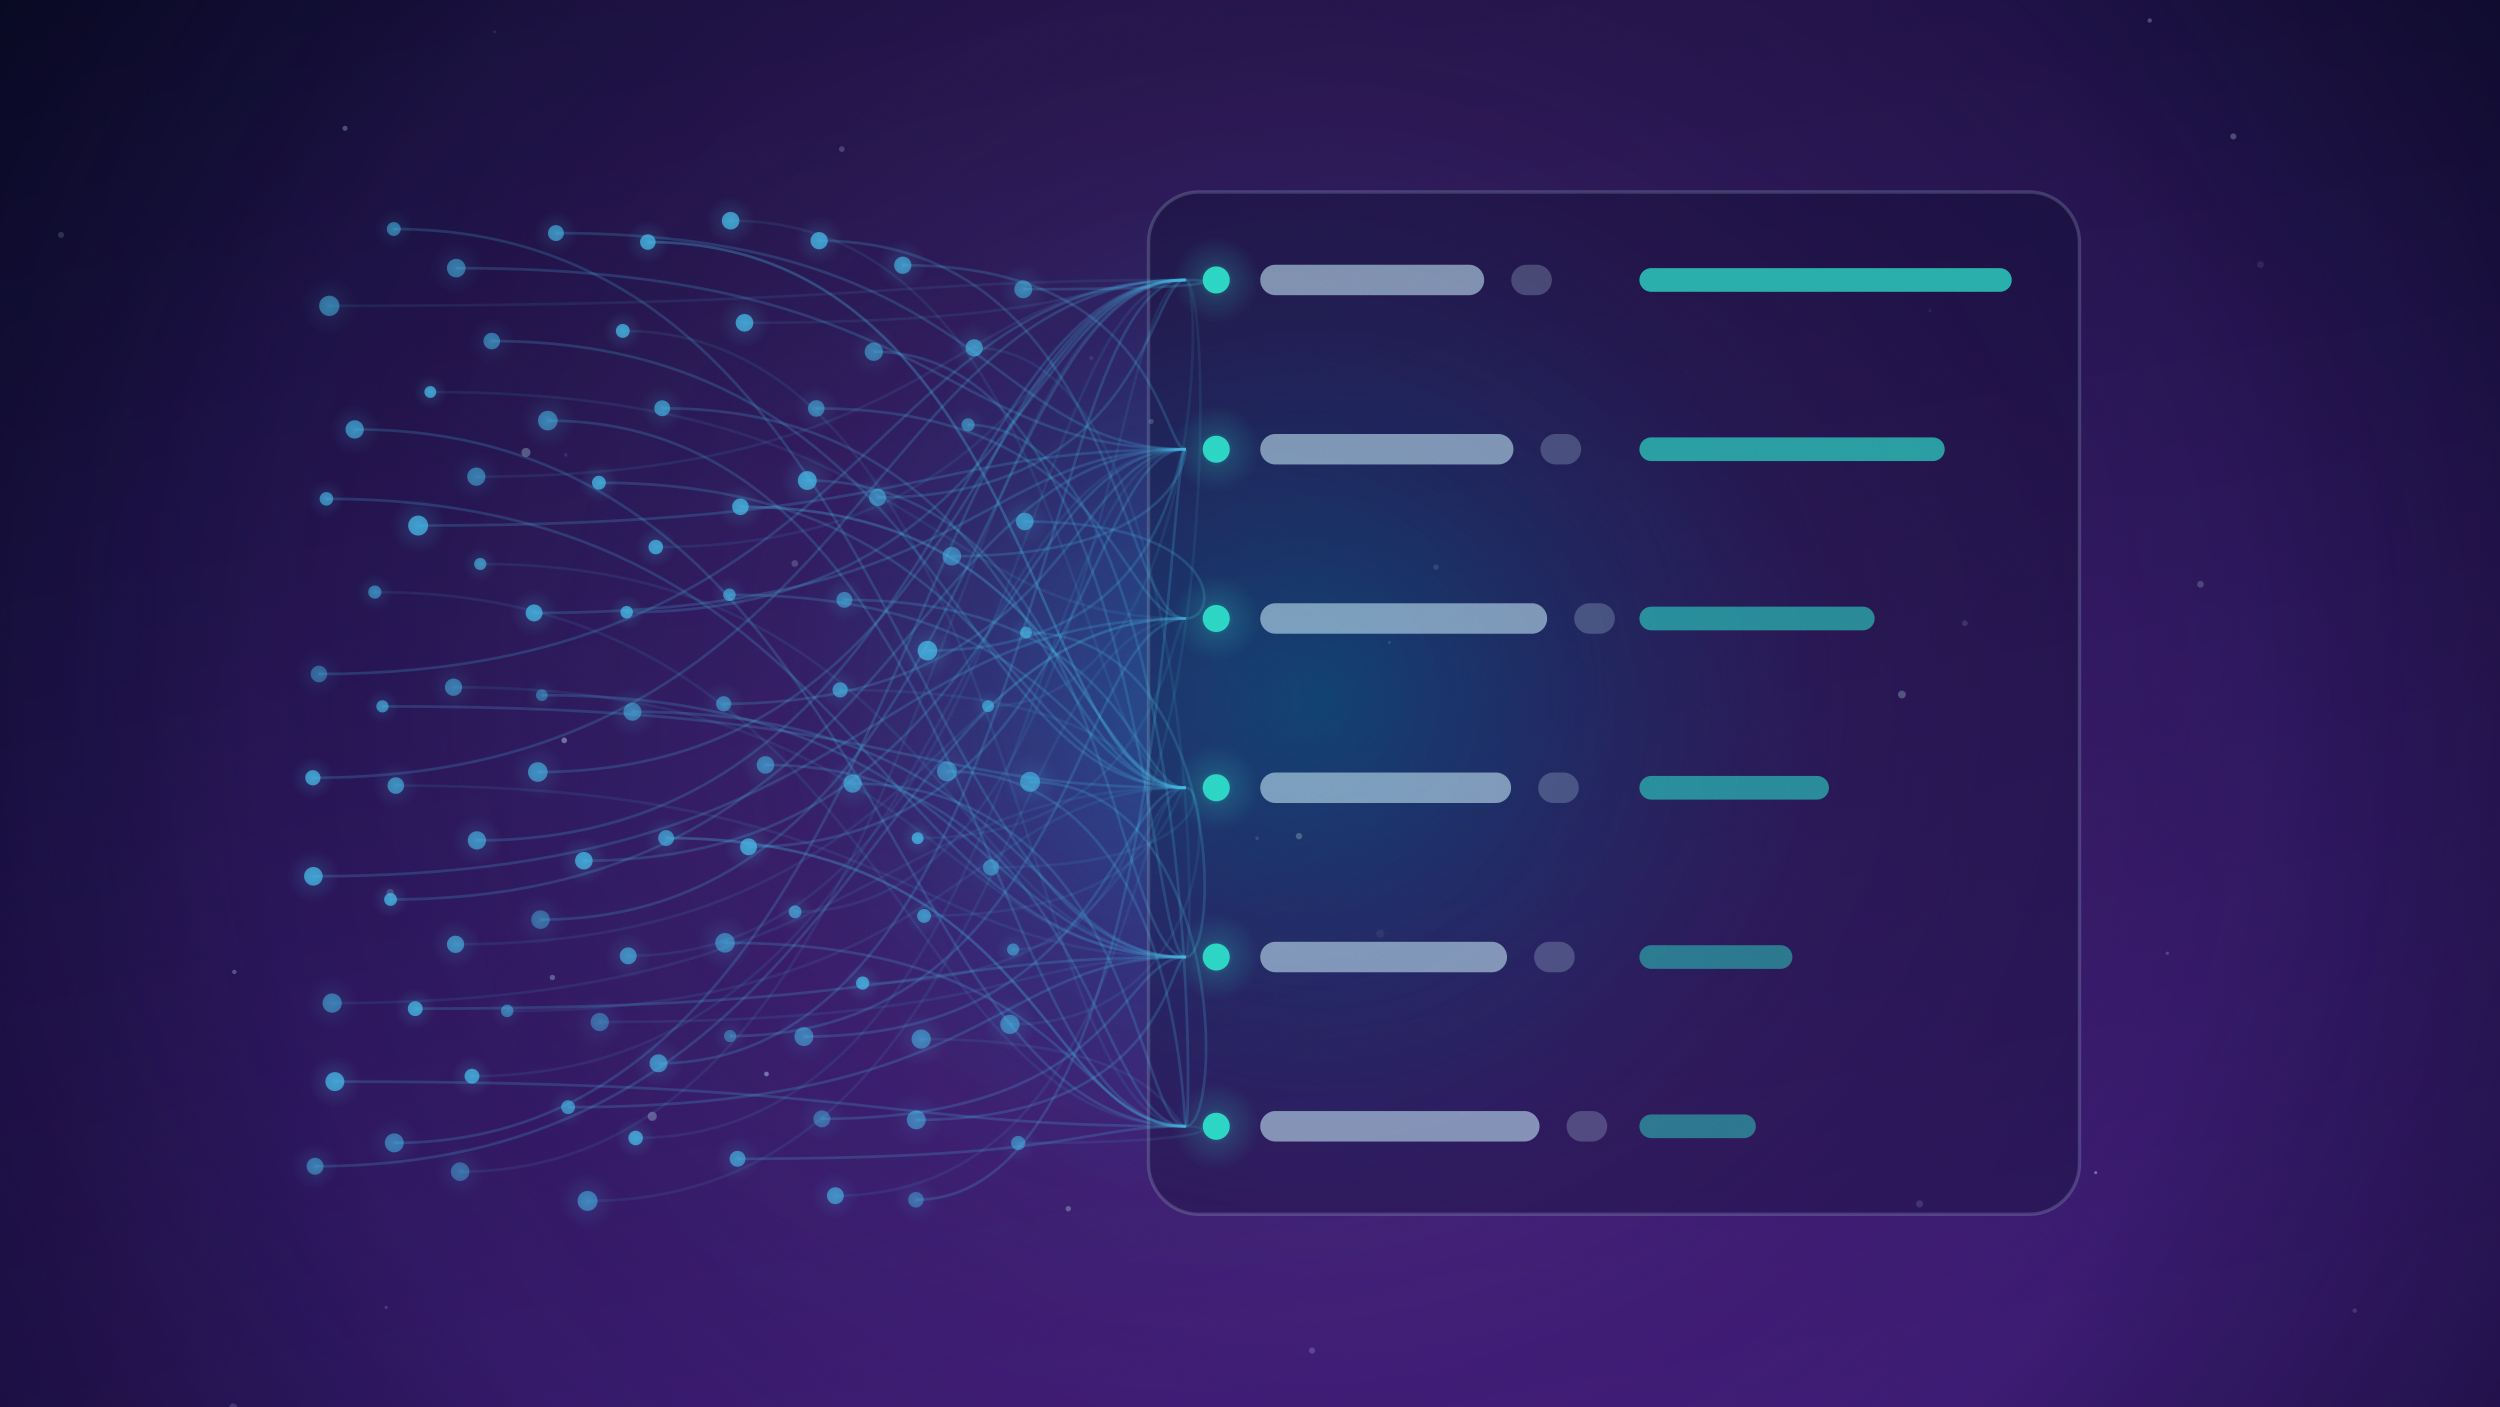
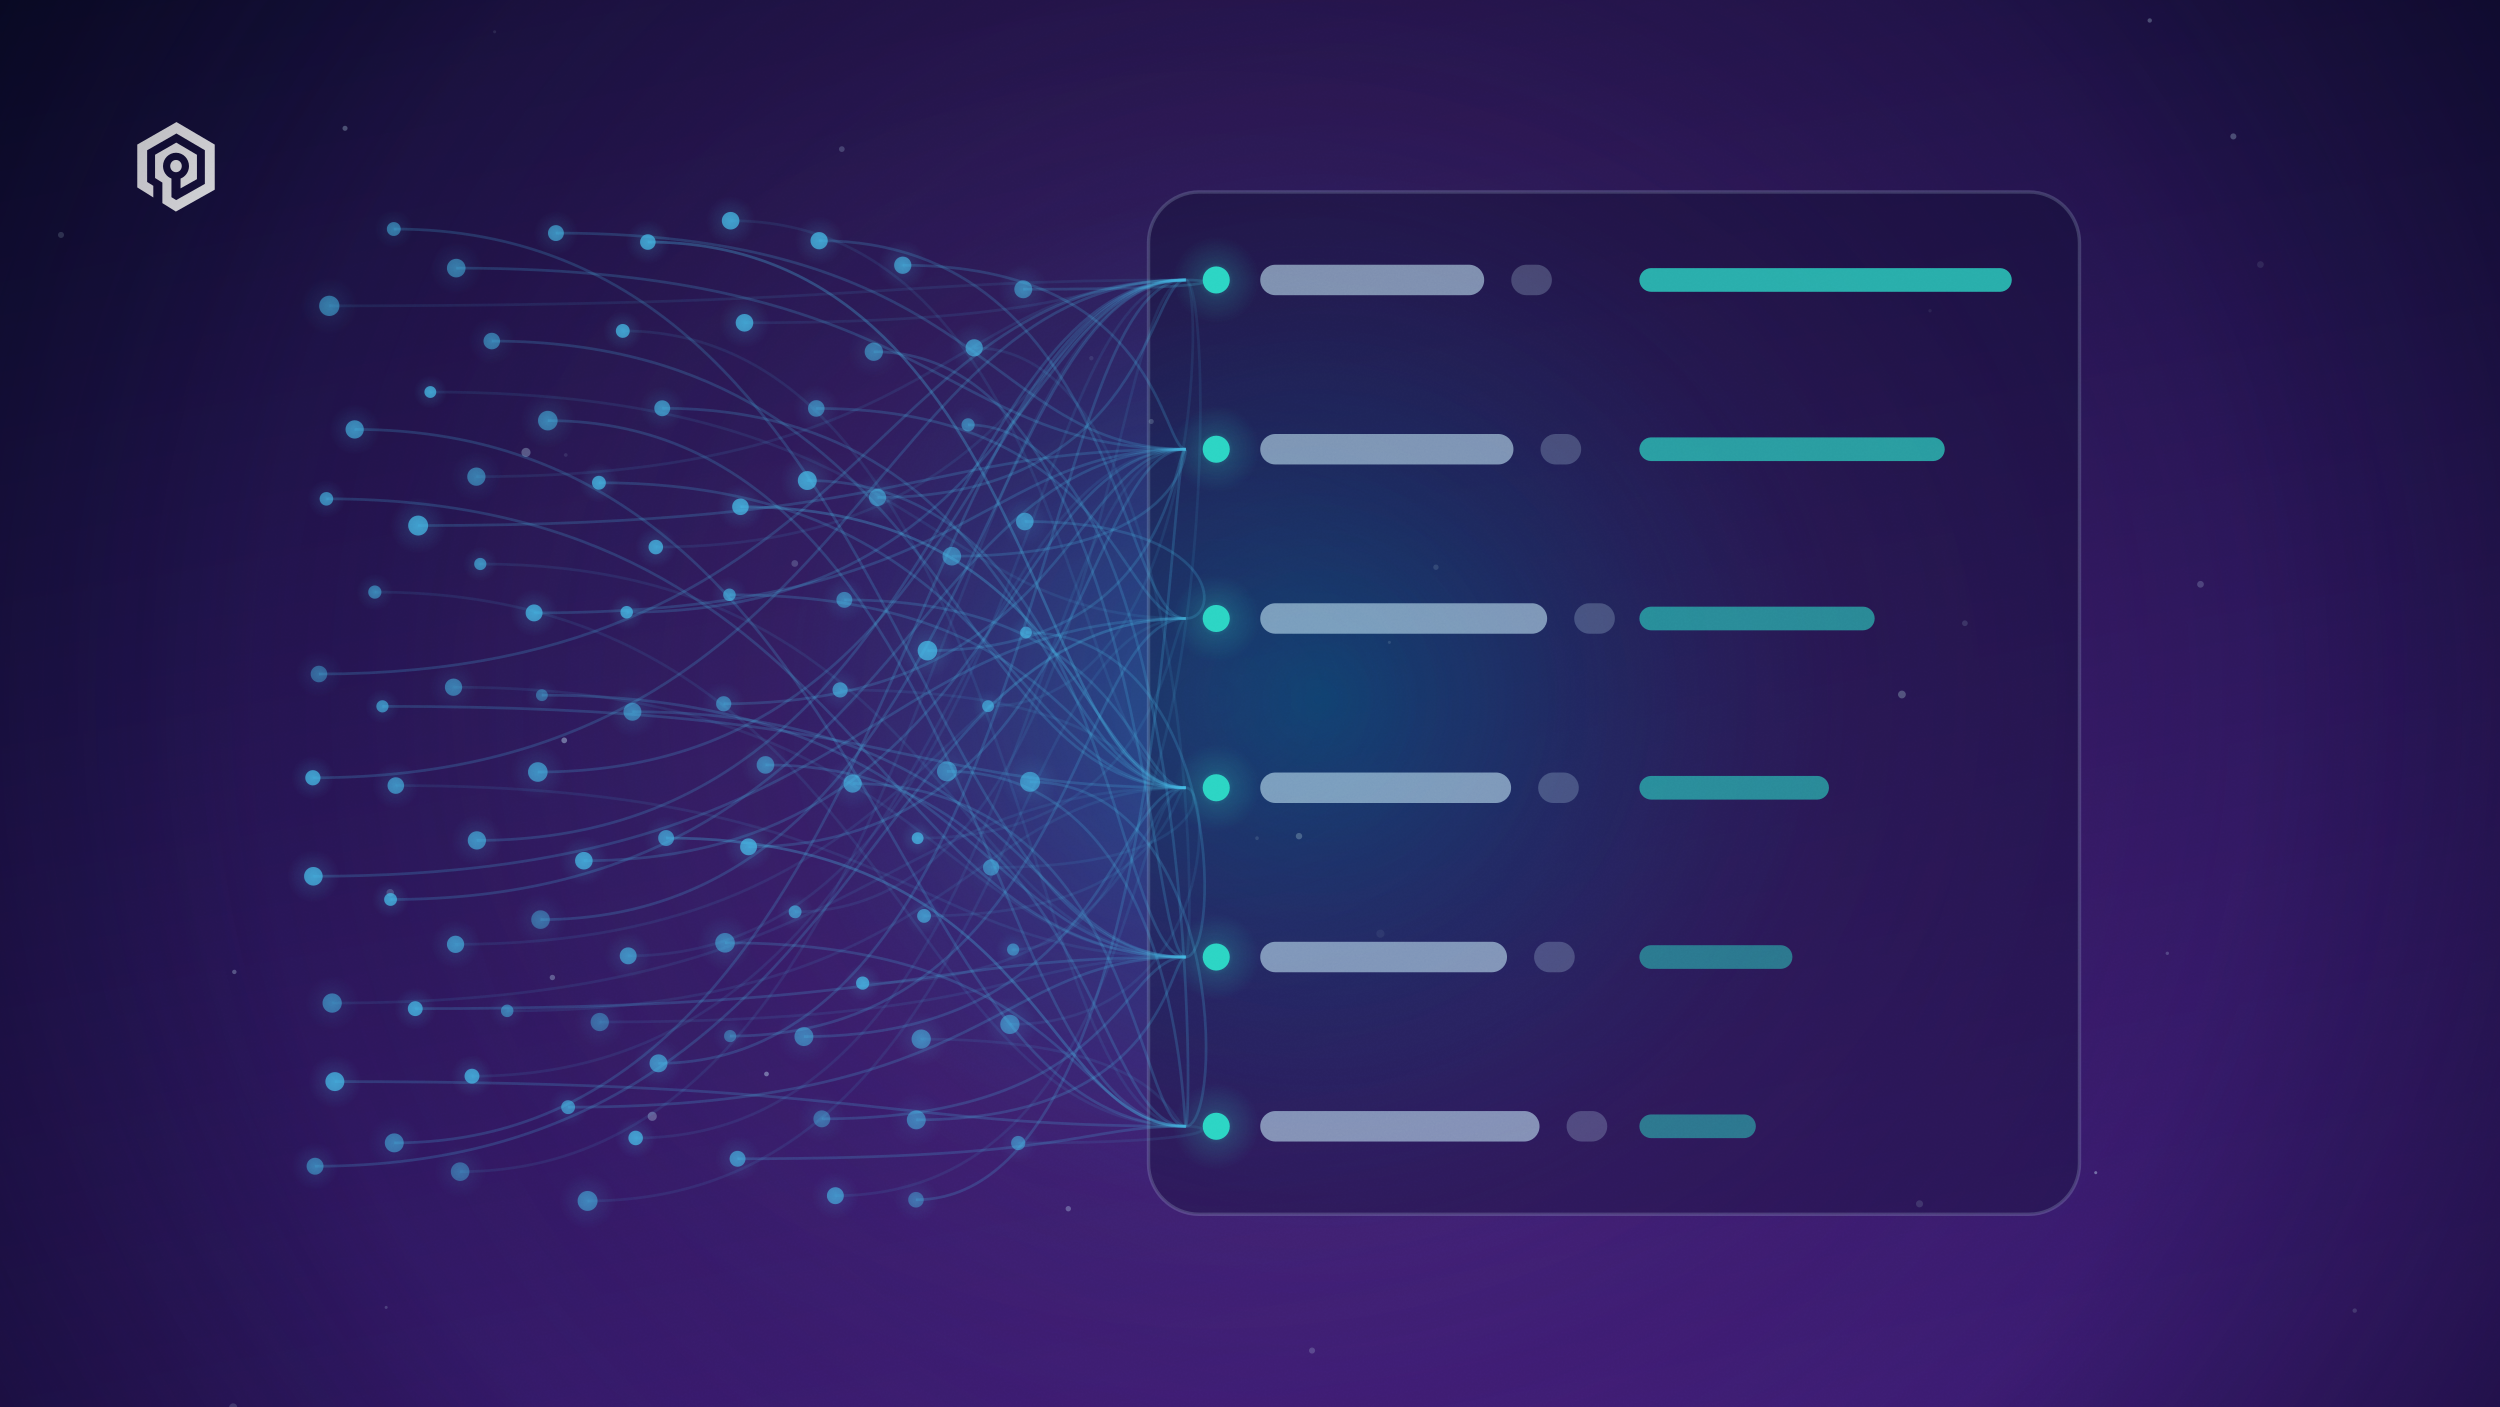
<svg xmlns="http://www.w3.org/2000/svg" width="1920" height="1080" viewBox="221.5 126.6 1476.9 830.8">
  <defs>
    <linearGradient id="sky" x1="0" y1="0" x2="0.32" y2="1">
      <stop offset="0" stop-color="#060A24" />
      <stop offset="0.48" stop-color="#171043" />
      <stop offset="1" stop-color="#301868" />
    </linearGradient>
    <radialGradient id="focus" gradientUnits="userSpaceOnUse" cx="1000" cy="540" r="900">
      <stop offset="0" stop-color="#00A3E0" stop-opacity="0.42" />
      <stop offset="0.35" stop-color="#963CBD" stop-opacity="0.20" />
      <stop offset="1" stop-color="#963CBD" stop-opacity="0" />
    </radialGradient>
    <radialGradient id="vignette" gradientUnits="userSpaceOnUse" cx="960" cy="540" r="1180">
      <stop offset="0.5" stop-color="#03040F" stop-opacity="0" />
      <stop offset="1" stop-color="#03040F" stop-opacity="0.8" />
    </radialGradient>
    <radialGradient id="scrim">
      <stop offset="0" stop-color="#060A24" stop-opacity="0.72" />
      <stop offset="0.6" stop-color="#060A24" stop-opacity="0.45" />
      <stop offset="1" stop-color="#060A24" stop-opacity="0" />
    </radialGradient>
    <filter id="grain" x="0" y="0" width="100%" height="100%">
      <feTurbulence type="fractalNoise" baseFrequency="0.85" numOctaves="4" stitchTiles="stitch" />
      <feColorMatrix type="saturate" values="0" />
    </filter>
    <radialGradient id="h-cyan">
      <stop offset="0" stop-color="#46BDE9" stop-opacity="0.75" />
      <stop offset="0.4" stop-color="#46BDE9" stop-opacity="0.22" />
      <stop offset="1" stop-color="#46BDE9" stop-opacity="0" />
    </radialGradient>
    <radialGradient id="h-ice">
      <stop offset="0" stop-color="#CCF1FF" stop-opacity="0.75" />
      <stop offset="0.4" stop-color="#CCF1FF" stop-opacity="0.22" />
      <stop offset="1" stop-color="#CCF1FF" stop-opacity="0" />
    </radialGradient>
    <radialGradient id="h-mint">
      <stop offset="0" stop-color="#2CD5C4" stop-opacity="0.75" />
      <stop offset="0.4" stop-color="#2CD5C4" stop-opacity="0.22" />
      <stop offset="1" stop-color="#2CD5C4" stop-opacity="0" />
    </radialGradient>
    <radialGradient id="h-coral">
      <stop offset="0" stop-color="#F65275" stop-opacity="0.75" />
      <stop offset="0.4" stop-color="#F65275" stop-opacity="0.22" />
      <stop offset="1" stop-color="#F65275" stop-opacity="0" />
    </radialGradient>
    <radialGradient id="h-violet">
      <stop offset="0" stop-color="#963CBD" stop-opacity="0.75" />
      <stop offset="0.4" stop-color="#963CBD" stop-opacity="0.22" />
      <stop offset="1" stop-color="#963CBD" stop-opacity="0" />
    </radialGradient>
    <radialGradient id="h-gold">
      <stop offset="0" stop-color="#FFB81C" stop-opacity="0.75" />
      <stop offset="0.4" stop-color="#FFB81C" stop-opacity="0.22" />
      <stop offset="1" stop-color="#FFB81C" stop-opacity="0" />
    </radialGradient>
    <filter id="blur3" x="-70%" y="-70%" width="240%" height="240%">
      <feGaussianBlur stdDeviation="3" />
    </filter>
    <filter id="blur8" x="-70%" y="-70%" width="240%" height="240%">
      <feGaussianBlur stdDeviation="8" />
    </filter>
    <filter id="blur18" x="-70%" y="-70%" width="240%" height="240%">
      <feGaussianBlur stdDeviation="18" />
    </filter>
    <filter id="blur40" x="-70%" y="-70%" width="240%" height="240%">
      <feGaussianBlur stdDeviation="40" />
    </filter>
  </defs>
  <rect width="1920" height="1080" fill="url(#sky)" />
  <rect width="1920" height="1080" fill="url(#focus)" />
  <g>
    <circle cx="988.9" cy="620.6" r="1.9" fill="#CCF1FF" opacity="0.4" />
    <circle cx="1524.5" cy="996.6" r="1.2" fill="#CCF1FF" opacity="0.3" />
    <circle cx="257.5" cy="265.4" r="1.8" fill="#CCF1FF" opacity="0.2" />
    <circle cx="1042.3" cy="506.1" r="0.9" fill="#CCF1FF" opacity="0.2" />
    <circle cx="1556.9" cy="282.9" r="2" fill="#CCF1FF" opacity="0.1" />
    <circle cx="452" cy="654" r="2.2" fill="#CCF1FF" opacity="0.2" />
    <circle cx="718.8" cy="214.7" r="1.7" fill="#CCF1FF" opacity="0.2" />
    <circle cx="1054.2" cy="1055.7" r="1.5" fill="#CCF1FF" opacity="0.3" />
    <circle cx="425.3" cy="202.4" r="1.5" fill="#CCF1FF" opacity="0.3" />
    <circle cx="691" cy="459.5" r="2" fill="#CCF1FF" opacity="0.2" />
    <circle cx="1345.1" cy="536.9" r="2.3" fill="#CCF1FF" opacity="0.4" />
    <circle cx="359" cy="1051.7" r="2.1" fill="#CCF1FF" opacity="0.2" />
    <circle cx="1501.9" cy="689.8" r="1" fill="#CCF1FF" opacity="0.2" />
    <circle cx="1750" cy="431.1" r="1.4" fill="#CCF1FF" opacity="0.3" />
    <circle cx="359.2" cy="958.1" r="2.4" fill="#CCF1FF" opacity="0.2" />
    <circle cx="1863.1" cy="728.3" r="2.4" fill="#CCF1FF" opacity="0.2" />
    <circle cx="1355.1" cy="117.3" r="0.9" fill="#CCF1FF" opacity="0.3" />
    <circle cx="1612.6" cy="900.9" r="1.3" fill="#CCF1FF" opacity="0.2" />
    <circle cx="964.1" cy="621.8" r="1.1" fill="#CCF1FF" opacity="0.2" />
    <circle cx="1361.7" cy="310.2" r="1" fill="#CCF1FF" opacity="0.1" />
    <circle cx="1540.9" cy="207.2" r="1.8" fill="#CCF1FF" opacity="0.3" />
    <circle cx="224" cy="70.9" r="1" fill="#CCF1FF" opacity="0.3" />
    <circle cx="1069.8" cy="461.7" r="1.6" fill="#CCF1FF" opacity="0.2" />
    <circle cx="1355.5" cy="837.8" r="2.1" fill="#CCF1FF" opacity="0.2" />
    <circle cx="359.9" cy="700.8" r="1.3" fill="#CCF1FF" opacity="0.3" />
    <circle cx="555.7" cy="395.4" r="1.1" fill="#CCF1FF" opacity="0.1" />
    <circle cx="329" cy="987.2" r="0.9" fill="#CCF1FF" opacity="0.2" />
    <circle cx="554.8" cy="564" r="1.7" fill="#CCF1FF" opacity="0.4" />
    <circle cx="436.5" cy="38.1" r="2.1" fill="#CCF1FF" opacity="0.1" />
    <circle cx="513.7" cy="145.4" r="0.9" fill="#CCF1FF" opacity="0.1" />
    <circle cx="866.2" cy="338.2" r="1.3" fill="#CCF1FF" opacity="0.1" />
    <circle cx="257.9" cy="4.8" r="1.9" fill="#CCF1FF" opacity="0.4" />
    <circle cx="2.9" cy="473" r="0.9" fill="#CCF1FF" opacity="0.2" />
    <circle cx="1382.3" cy="494.8" r="1.7" fill="#CCF1FF" opacity="0.2" />
    <circle cx="199.9" cy="289.9" r="2" fill="#CCF1FF" opacity="0.1" />
    <circle cx="449.6" cy="899" r="0.9" fill="#CCF1FF" opacity="0.2" />
    <circle cx="151.7" cy="266.7" r="2.6" fill="#CCF1FF" opacity="0.1" />
    <circle cx="532.2" cy="393.9" r="2.7" fill="#CCF1FF" opacity="0.3" />
    <circle cx="74.2" cy="994.1" r="2.4" fill="#CCF1FF" opacity="0.4" />
    <circle cx="547.8" cy="704.1" r="1.6" fill="#CCF1FF" opacity="0.3" />
    <circle cx="1037" cy="678.2" r="2.4" fill="#CCF1FF" opacity="0.1" />
    <circle cx="1521.5" cy="471.8" r="2" fill="#CCF1FF" opacity="0.2" />
    <circle cx="852.6" cy="840.7" r="1.6" fill="#CCF1FF" opacity="0.3" />
    <circle cx="901.6" cy="375.6" r="1.5" fill="#CCF1FF" opacity="0.3" />
    <circle cx="606.8" cy="786.1" r="2.7" fill="#CCF1FF" opacity="0.3" />
    <circle cx="1459.6" cy="819.4" r="0.9" fill="#CCF1FF" opacity="0.4" />
    <circle cx="1826.8" cy="182.7" r="0.9" fill="#CCF1FF" opacity="0.2" />
    <circle cx="674.3" cy="761.1" r="1.4" fill="#CCF1FF" opacity="0.4" />
    <circle cx="93.6" cy="136.7" r="1.9" fill="#CCF1FF" opacity="0.1" />
    <circle cx="243.8" cy="84.2" r="1.4" fill="#CCF1FF" opacity="0.4" />
    <circle cx="1491.5" cy="138.7" r="1.3" fill="#CCF1FF" opacity="0.3" />
    <circle cx="1757" cy="287.4" r="1.6" fill="#CCF1FF" opacity="0.3" />
    <circle cx="1139.9" cy="42.2" r="1.9" fill="#CCF1FF" opacity="0.2" />
    <circle cx="336.9" cy="1059.6" r="1" fill="#CCF1FF" opacity="0.4" />
    <circle cx="996.6" cy="924.5" r="1.8" fill="#CCF1FF" opacity="0.2" />
  </g>
  <ellipse cx="940" cy="540" rx="520" ry="430" fill="url(#h-cyan)" opacity="0.16" />
  <rect x="900" y="240" width="550" height="604" rx="30" fill="#060A24" opacity="0.3" />
  <rect x="900" y="240" width="550" height="604" rx="30" fill="none" stroke="#CCF1FF" stroke-width="2" opacity="0.18" />
  <g stroke="#46BDE9" stroke-width="1.6">
    <path d="M 783.8 455.2 C 921.9 455.2 921.9 392 922 392" fill="none" opacity="0.2" />
    <path d="M 793.4 377.6 C 926.7 377.6 926.7 792 922 792" fill="none" opacity="0.2" />
    <path d="M 657.2 811.2 C 858.6 811.2 858.6 792 922 792" fill="none" opacity="0.2" />
    <path d="M 705.4 268.8 C 882.7 268.8 882.7 492 922 492" fill="none" opacity="0.2" />
    <path d="M 663.7 626.9 C 861.9 626.9 861.9 392 922 392" fill="none" opacity="0.2" />
    <path d="M 589.4 322.1 C 824.7 322.1 824.7 792 922 792" fill="none" opacity="0.1" />
    <path d="M 491 285 C 775.5 285 775.5 392 922 392" fill="none" opacity="0.2" />
    <path d="M 414.3 421.3 C 737.1 421.3 737.1 692 922 692" fill="none" opacity="0.2" />
    <path d="M 661.3 317.3 C 860.6 317.3 860.6 292 922 292" fill="none" opacity="0.1" />
    <path d="M 826 297.5 C 943 297.5 943 292 922 292" fill="none" opacity="0.2" />
    <path d="M 807 639.1 C 933.5 639.1 933.5 592 922 592" fill="none" opacity="0.1" />
    <path d="M 468.5 437.1 C 764.2 437.1 764.2 392 922 392" fill="none" opacity="0.2" />
    <path d="M 739.9 420.5 C 900 420.5 900 292 922 292" fill="none" opacity="0.2" />
    <path d="M 545.1 375.1 C 802.5 375.1 802.5 792 922 792" fill="none" opacity="0.2" />
    <path d="M 541.6 537.3 C 800.8 537.3 800.8 692 922 692" fill="none" opacity="0.2" />
    <path d="M 475.7 358.2 C 767.8 358.2 767.8 492 922 492" fill="none" opacity="0.1" />
    <path d="M 592.6 691.3 C 826.3 691.3 826.3 292 922 292" fill="none" opacity="0.1" />
    <path d="M 575.3 411.8 C 817.7 411.8 817.7 592 922 592" fill="none" opacity="0.2" />
    <path d="M 539.2 582.7 C 799.6 582.7 799.6 292 922 292" fill="none" opacity="0.2" />
    <path d="M 717.8 534.2 C 888.9 534.2 888.9 592 922 592" fill="none" opacity="0.1" />
    <path d="M 765.7 740.5 C 912.8 740.5 912.8 792 922 792" fill="none" opacity="0.1" />
    <path d="M 466.8 722.5 C 763.4 722.5 763.4 692 922 692" fill="none" opacity="0.2" />
    <path d="M 703.7 367.9 C 881.8 367.9 881.8 492 922 492" fill="none" opacity="0.2" />
    <path d="M 707 787.6 C 883.5 787.6 883.5 692 922 692" fill="none" opacity="0.2" />
    <path d="M 823 801.9 C 941.5 801.9 941.5 792 922 792" fill="none" opacity="0.1" />
    <path d="M 406.6 644.3 C 733.3 644.3 733.3 492 922 492" fill="none" opacity="0.2" />
    <path d="M 652.8 738.7 C 856.4 738.7 856.4 492 922 492" fill="none" opacity="0.2" />
    <path d="M 407.6 815.6 C 733.8 815.6 733.8 492 922 492" fill="none" opacity="0.2" />
    <path d="M 409.9 524.8 C 734.9 524.8 734.9 292 922 292" fill="none" opacity="0.2" />
    <path d="M 406.3 586.1 C 733.2 586.1 733.2 292 922 292" fill="none" opacity="0.2" />
    <path d="M 489.4 532.6 C 774.7 532.6 774.7 692 922 692" fill="none" opacity="0.1" />
    <path d="M 652.4 478 C 856.2 478 856.2 592 922 592" fill="none" opacity="0.2" />
    <path d="M 455.3 590.7 C 757.7 590.7 757.7 692 922 692" fill="none" opacity="0.1" />
    <path d="M 818.1 731.8 C 939 731.8 939 592 922 592" fill="none" opacity="0.1" />
    <path d="M 540.8 669.9 C 800.4 669.9 800.4 292 922 292" fill="none" opacity="0.2" />
    <path d="M 805.2 543.8 C 932.6 543.8 932.6 292 922 292" fill="none" opacity="0.1" />
    <path d="M 612.7 367.8 C 836.3 367.8 836.3 592 922 592" fill="none" opacity="0.2" />
    <path d="M 754.8 283.3 C 907.4 283.3 907.4 392 922 392" fill="none" opacity="0.2" />
    <path d="M 615 621.7 C 837.5 621.7 837.5 792 922 792" fill="none" opacity="0.3" />
    <path d="M 597 798.9 C 828.5 798.9 828.5 392 922 392" fill="none" opacity="0.1" />
    <path d="M 452.2 658 C 756.1 658 756.1 392 922 392" fill="none" opacity="0.2" />
    <path d="M 431 380.3 C 745.5 380.3 745.5 792 922 792" fill="none" opacity="0.2" />
    <path d="M 820 687.6 C 940 687.6 940 292 922 292" fill="none" opacity="0.1" />
    <path d="M 595.1 547.1 C 827.6 547.1 827.6 692 922 692" fill="none" opacity="0.2" />
    <path d="M 720.3 481 C 890.1 481 890.1 592 922 592" fill="none" opacity="0.2" />
    <path d="M 493.3 818.8 C 776.6 818.8 776.6 292 922 292" fill="none" opacity="0.1" />
    <path d="M 827.6 500.3 C 943.8 500.3 943.8 692 922 692" fill="none" opacity="0.2" />
    <path d="M 416 307.3 C 738 307.3 738 292 922 292" fill="none" opacity="0.1" />
    <path d="M 673.7 578.5 C 866.8 578.5 866.8 792 922 792" fill="none" opacity="0.2" />
    <path d="M 568.6 836.1 C 814.3 836.1 814.3 492 922 492" fill="none" opacity="0.1" />
    <path d="M 417.7 719.2 C 738.9 719.2 738.9 592 922 592" fill="none" opacity="0.1" />
    <path d="M 826.9 434.7 C 943.5 434.7 943.5 492 922 492" fill="none" opacity="0.2" />
    <path d="M 512 328.1 C 786 328.1 786 592 922 592" fill="none" opacity="0.2" />
    <path d="M 575.8 730.4 C 817.9 730.4 817.9 692 922 692" fill="none" opacity="0.1" />
    <path d="M 537 488.7 C 798.5 488.7 798.5 392 922 392" fill="none" opacity="0.2" />
    <path d="M 649 542.4 C 854.5 542.4 854.5 392 922 392" fill="none" opacity="0.2" />
    <path d="M 500.3 762.4 C 780.2 762.4 780.2 392 922 392" fill="none" opacity="0.1" />
    <path d="M 830 588.5 C 945 588.5 945 792 922 792" fill="none" opacity="0.2" />
    <path d="M 725.2 589.5 C 892.6 589.5 892.6 792 922 792" fill="none" opacity="0.2" />
    <path d="M 454.1 261.9 C 757 261.9 757 692 922 692" fill="none" opacity="0.2" />
    <path d="M 767.4 667.7 C 913.7 667.7 913.7 592 922 592" fill="none" opacity="0.1" />
    <path d="M 649.8 683.6 C 854.9 683.6 854.9 792 922 792" fill="none" opacity="0.2" />
    <path d="M 762.8 788.2 C 911.4 788.2 911.4 692 922 692" fill="none" opacity="0.2" />
    <path d="M 698.4 410.5 C 879.2 410.5 879.2 692 922 692" fill="none" opacity="0.2" />
    <path d="M 604.2 269.6 C 832.1 269.6 832.1 592 922 592" fill="none" opacity="0.3" />
    <path d="M 566.4 635.1 C 813.2 635.1 813.2 392 922 392" fill="none" opacity="0.2" />
    <path d="M 608.9 449.8 C 834.4 449.8 834.4 292 922 292" fill="none" opacity="0.1" />
    <path d="M 780.9 582.3 C 920.4 582.3 920.4 792 922 792" fill="none" opacity="0.2" />
    <path d="M 737.7 334.4 C 898.8 334.4 898.8 692 922 692" fill="none" opacity="0.2" />
    <path d="M 696.4 739 C 878.2 739 878.2 592 922 592" fill="none" opacity="0.2" />
    <path d="M 658.9 426 C 859.5 426 859.5 592 922 592" fill="none" opacity="0.3" />
    <path d="M 502.9 408.2 C 781.5 408.2 781.5 292 922 292" fill="none" opacity="0.1" />
    <path d="M 521.1 723.8 C 790.6 723.8 790.6 592 922 592" fill="none" opacity="0.1" />
    <path d="M 557.1 780.7 C 808.5 780.7 808.5 692 922 692" fill="none" opacity="0.2" />
    <path d="M 442.9 476.4 C 751.4 476.4 751.4 792 922 792" fill="none" opacity="0.1" />
    <path d="M 610.5 754.8 C 835.2 754.8 835.2 292 922 292" fill="none" opacity="0.2" />
    <path d="M 769.4 511 C 914.7 511 914.7 392 922 392" fill="none" opacity="0.2" />
    <path d="M 505.2 459.8 C 782.6 459.8 782.6 692 922 692" fill="none" opacity="0.1" />
    <path d="M 447.4 543.9 C 753.7 543.9 753.7 592 922 592" fill="none" opacity="0.2" />
    <path d="M 503.2 623.1 C 781.6 623.1 781.6 292 922 292" fill="none" opacity="0.2" />
    <path d="M 691.2 665.3 C 875.6 665.3 875.6 292 922 292" fill="none" opacity="0.1" />
    <path d="M 419.3 765.6 C 739.7 765.6 739.7 792 922 792" fill="none" opacity="0.2" />
    <path d="M 653.1 257 C 856.5 257 856.5 592 922 592" fill="none" opacity="0.1" />
    <path d="M 549.9 264.3 C 804.9 264.3 804.9 392 922 392" fill="none" opacity="0.2" />
    <path d="M 591.7 488.3 C 825.9 488.3 825.9 292 922 292" fill="none" opacity="0.2" />
    <path d="M 715 833 C 887.5 833 887.5 592 922 592" fill="none" opacity="0.1" />
    <path d="M 762.6 835.4 C 911.3 835.4 911.3 392 922 392" fill="none" opacity="0.2" />
    <path d="M 763.6 621.8 C 911.8 621.8 911.8 492 922 492" fill="none" opacity="0.1" />
    <path d="M 454.4 801.8 C 757.2 801.8 757.2 292 922 292" fill="none" opacity="0.2" />
    <path d="M 731.1 707.4 C 895.6 707.4 895.6 592 922 592" fill="none" opacity="0.1" />
    <path d="M 797 332.1 C 928.5 332.1 928.5 692 922 692" fill="none" opacity="0.1" />
    <path d="M 490.6 684.5 C 775.3 684.5 775.3 492 922 492" fill="none" opacity="0.1" />
  </g>
  <g>
    <circle cx="783.8" cy="455.2" r="15.5" fill="url(#h-cyan)" opacity="0.3" />
    <circle cx="783.8" cy="455.2" r="5.5" fill="#46BDE9" opacity="0.5" />
    <circle cx="793.4" cy="377.6" r="10.8" fill="url(#h-cyan)" opacity="0.3" />
    <circle cx="793.4" cy="377.6" r="3.9" fill="#46BDE9" opacity="0.5" />
    <circle cx="657.2" cy="811.2" r="13.3" fill="url(#h-cyan)" opacity="0.4" />
    <circle cx="657.2" cy="811.2" r="4.7" fill="#46BDE9" opacity="0.6" />
    <circle cx="705.4" cy="268.8" r="14.3" fill="url(#h-cyan)" opacity="0.5" />
    <circle cx="705.4" cy="268.8" r="5.1" fill="#46BDE9" opacity="0.7" />
    <circle cx="663.7" cy="626.9" r="14.1" fill="url(#h-cyan)" opacity="0.5" />
    <circle cx="663.7" cy="626.9" r="5" fill="#46BDE9" opacity="0.7" />
    <circle cx="589.4" cy="322.1" r="11.5" fill="url(#h-cyan)" opacity="0.5" />
    <circle cx="589.4" cy="322.1" r="4.1" fill="#46BDE9" opacity="0.7" />
    <circle cx="491" cy="285" r="15.4" fill="url(#h-cyan)" opacity="0.3" />
    <circle cx="491" cy="285" r="5.5" fill="#46BDE9" opacity="0.5" />
    <circle cx="414.3" cy="421.3" r="11.2" fill="url(#h-cyan)" opacity="0.4" />
    <circle cx="414.3" cy="421.3" r="4" fill="#46BDE9" opacity="0.6" />
    <circle cx="661.3" cy="317.3" r="14.7" fill="url(#h-cyan)" opacity="0.5" />
    <circle cx="661.3" cy="317.3" r="5.2" fill="#46BDE9" opacity="0.7" />
    <circle cx="826" cy="297.5" r="14.8" fill="url(#h-cyan)" opacity="0.4" />
    <circle cx="826" cy="297.5" r="5.3" fill="#46BDE9" opacity="0.5" />
    <circle cx="807" cy="639.1" r="13.5" fill="url(#h-cyan)" opacity="0.3" />
    <circle cx="807" cy="639.1" r="4.8" fill="#46BDE9" opacity="0.5" />
    <circle cx="468.5" cy="437.1" r="16.5" fill="url(#h-cyan)" opacity="0.5" />
    <circle cx="468.5" cy="437.1" r="5.9" fill="#46BDE9" opacity="0.7" />
    <circle cx="739.9" cy="420.5" r="14.3" fill="url(#h-cyan)" opacity="0.4" />
    <circle cx="739.9" cy="420.5" r="5.1" fill="#46BDE9" opacity="0.5" />
    <circle cx="545.1" cy="375.1" r="16.2" fill="url(#h-cyan)" opacity="0.4" />
    <circle cx="545.1" cy="375.1" r="5.8" fill="#46BDE9" opacity="0.5" />
    <circle cx="541.6" cy="537.3" r="9.7" fill="url(#h-cyan)" opacity="0.3" />
    <circle cx="541.6" cy="537.3" r="3.5" fill="#46BDE9" opacity="0.4" />
    <circle cx="475.7" cy="358.2" r="9.7" fill="url(#h-cyan)" opacity="0.5" />
    <circle cx="475.7" cy="358.2" r="3.5" fill="#46BDE9" opacity="0.7" />
    <circle cx="592.6" cy="691.3" r="13.9" fill="url(#h-cyan)" opacity="0.4" />
    <circle cx="592.6" cy="691.3" r="5" fill="#46BDE9" opacity="0.6" />
    <circle cx="575.3" cy="411.8" r="11.6" fill="url(#h-cyan)" opacity="0.5" />
    <circle cx="575.3" cy="411.8" r="4.1" fill="#46BDE9" opacity="0.7" />
    <circle cx="539.2" cy="582.7" r="16.2" fill="url(#h-cyan)" opacity="0.4" />
    <circle cx="539.2" cy="582.7" r="5.8" fill="#46BDE9" opacity="0.6" />
    <circle cx="717.8" cy="534.2" r="12.6" fill="url(#h-cyan)" opacity="0.4" />
    <circle cx="717.8" cy="534.2" r="4.5" fill="#46BDE9" opacity="0.6" />
    <circle cx="765.7" cy="740.5" r="15.9" fill="url(#h-cyan)" opacity="0.4" />
    <circle cx="765.7" cy="740.5" r="5.7" fill="#46BDE9" opacity="0.5" />
    <circle cx="466.8" cy="722.5" r="12.3" fill="url(#h-cyan)" opacity="0.5" />
    <circle cx="466.8" cy="722.5" r="4.4" fill="#46BDE9" opacity="0.7" />
    <circle cx="703.7" cy="367.9" r="13.7" fill="url(#h-cyan)" opacity="0.4" />
    <circle cx="703.7" cy="367.9" r="4.9" fill="#46BDE9" opacity="0.5" />
    <circle cx="707" cy="787.6" r="14" fill="url(#h-cyan)" opacity="0.3" />
    <circle cx="707" cy="787.6" r="5" fill="#46BDE9" opacity="0.4" />
    <circle cx="823" cy="801.9" r="11.7" fill="url(#h-cyan)" opacity="0.3" />
    <circle cx="823" cy="801.9" r="4.2" fill="#46BDE9" opacity="0.5" />
    <circle cx="406.6" cy="644.3" r="15.4" fill="url(#h-cyan)" opacity="0.5" />
    <circle cx="406.6" cy="644.3" r="5.5" fill="#46BDE9" opacity="0.7" />
    <circle cx="652.8" cy="738.7" r="10" fill="url(#h-cyan)" opacity="0.3" />
    <circle cx="652.8" cy="738.7" r="3.6" fill="#46BDE9" opacity="0.4" />
    <circle cx="407.6" cy="815.6" r="13.9" fill="url(#h-cyan)" opacity="0.4" />
    <circle cx="407.6" cy="815.6" r="5" fill="#46BDE9" opacity="0.5" />
    <circle cx="409.9" cy="524.8" r="13.8" fill="url(#h-cyan)" opacity="0.3" />
    <circle cx="409.9" cy="524.8" r="4.9" fill="#46BDE9" opacity="0.4" />
    <circle cx="406.3" cy="586.1" r="12.7" fill="url(#h-cyan)" opacity="0.5" />
    <circle cx="406.3" cy="586.1" r="4.5" fill="#46BDE9" opacity="0.7" />
    <circle cx="489.4" cy="532.6" r="14.2" fill="url(#h-cyan)" opacity="0.3" />
    <circle cx="489.4" cy="532.6" r="5.1" fill="#46BDE9" opacity="0.5" />
    <circle cx="652.4" cy="478" r="10.5" fill="url(#h-cyan)" opacity="0.4" />
    <circle cx="652.4" cy="478" r="3.7" fill="#46BDE9" opacity="0.6" />
    <circle cx="455.3" cy="590.7" r="13.9" fill="url(#h-cyan)" opacity="0.4" />
    <circle cx="455.3" cy="590.7" r="4.9" fill="#46BDE9" opacity="0.6" />
    <circle cx="818.1" cy="731.8" r="16" fill="url(#h-cyan)" opacity="0.4" />
    <circle cx="818.1" cy="731.8" r="5.7" fill="#46BDE9" opacity="0.5" />
    <circle cx="540.8" cy="669.9" r="15.5" fill="url(#h-cyan)" opacity="0.3" />
    <circle cx="540.8" cy="669.9" r="5.5" fill="#46BDE9" opacity="0.4" />
    <circle cx="805.2" cy="543.8" r="9.7" fill="url(#h-cyan)" opacity="0.4" />
    <circle cx="805.2" cy="543.8" r="3.5" fill="#46BDE9" opacity="0.6" />
    <circle cx="612.7" cy="367.8" r="13.1" fill="url(#h-cyan)" opacity="0.4" />
    <circle cx="612.7" cy="367.8" r="4.7" fill="#46BDE9" opacity="0.6" />
    <circle cx="754.8" cy="283.3" r="14.4" fill="url(#h-cyan)" opacity="0.5" />
    <circle cx="754.8" cy="283.3" r="5.1" fill="#46BDE9" opacity="0.6" />
    <circle cx="615" cy="621.7" r="13" fill="url(#h-cyan)" opacity="0.4" />
    <circle cx="615" cy="621.7" r="4.7" fill="#46BDE9" opacity="0.6" />
    <circle cx="597" cy="798.9" r="12" fill="url(#h-cyan)" opacity="0.5" />
    <circle cx="597" cy="798.9" r="4.3" fill="#46BDE9" opacity="0.7" />
    <circle cx="452.2" cy="658" r="10.8" fill="url(#h-cyan)" opacity="0.5" />
    <circle cx="452.2" cy="658" r="3.8" fill="#46BDE9" opacity="0.7" />
    <circle cx="431" cy="380.3" r="15" fill="url(#h-cyan)" opacity="0.4" />
    <circle cx="431" cy="380.3" r="5.4" fill="#46BDE9" opacity="0.6" />
    <circle cx="820" cy="687.6" r="10.1" fill="url(#h-cyan)" opacity="0.4" />
    <circle cx="820" cy="687.6" r="3.6" fill="#46BDE9" opacity="0.5" />
    <circle cx="595.1" cy="547.1" r="15" fill="url(#h-cyan)" opacity="0.4" />
    <circle cx="595.1" cy="547.1" r="5.3" fill="#46BDE9" opacity="0.5" />
    <circle cx="720.3" cy="481" r="13.2" fill="url(#h-cyan)" opacity="0.4" />
    <circle cx="720.3" cy="481" r="4.7" fill="#46BDE9" opacity="0.5" />
    <circle cx="493.3" cy="818.8" r="15.3" fill="url(#h-cyan)" opacity="0.3" />
    <circle cx="493.3" cy="818.8" r="5.5" fill="#46BDE9" opacity="0.4" />
    <circle cx="827.6" cy="500.3" r="9.8" fill="url(#h-cyan)" opacity="0.4" />
    <circle cx="827.6" cy="500.3" r="3.5" fill="#46BDE9" opacity="0.6" />
    <circle cx="416" cy="307.3" r="16.8" fill="url(#h-cyan)" opacity="0.3" />
    <circle cx="416" cy="307.3" r="6" fill="#46BDE9" opacity="0.5" />
    <circle cx="673.7" cy="578.5" r="14.5" fill="url(#h-cyan)" opacity="0.4" />
    <circle cx="673.7" cy="578.5" r="5.2" fill="#46BDE9" opacity="0.5" />
    <circle cx="568.6" cy="836.1" r="16.5" fill="url(#h-cyan)" opacity="0.4" />
    <circle cx="568.6" cy="836.1" r="5.9" fill="#46BDE9" opacity="0.5" />
    <circle cx="417.7" cy="719.2" r="15.9" fill="url(#h-cyan)" opacity="0.3" />
    <circle cx="417.7" cy="719.2" r="5.7" fill="#46BDE9" opacity="0.5" />
    <circle cx="826.9" cy="434.7" r="14.7" fill="url(#h-cyan)" opacity="0.4" />
    <circle cx="826.9" cy="434.7" r="5.2" fill="#46BDE9" opacity="0.6" />
    <circle cx="512" cy="328.1" r="13.8" fill="url(#h-cyan)" opacity="0.3" />
    <circle cx="512" cy="328.1" r="4.9" fill="#46BDE9" opacity="0.5" />
    <circle cx="575.8" cy="730.4" r="15.1" fill="url(#h-cyan)" opacity="0.3" />
    <circle cx="575.8" cy="730.4" r="5.4" fill="#46BDE9" opacity="0.4" />
    <circle cx="537" cy="488.7" r="13.9" fill="url(#h-cyan)" opacity="0.5" />
    <circle cx="537" cy="488.7" r="5" fill="#46BDE9" opacity="0.7" />
    <circle cx="649" cy="542.4" r="12.7" fill="url(#h-cyan)" opacity="0.4" />
    <circle cx="649" cy="542.4" r="4.5" fill="#46BDE9" opacity="0.5" />
    <circle cx="500.3" cy="762.4" r="12.3" fill="url(#h-cyan)" opacity="0.5" />
    <circle cx="500.3" cy="762.4" r="4.4" fill="#46BDE9" opacity="0.7" />
    <circle cx="830" cy="588.5" r="16.6" fill="url(#h-cyan)" opacity="0.4" />
    <circle cx="830" cy="588.5" r="5.9" fill="#46BDE9" opacity="0.6" />
    <circle cx="725.2" cy="589.5" r="15.2" fill="url(#h-cyan)" opacity="0.4" />
    <circle cx="725.2" cy="589.5" r="5.4" fill="#46BDE9" opacity="0.6" />
    <circle cx="454.1" cy="261.9" r="11.4" fill="url(#h-cyan)" opacity="0.3" />
    <circle cx="454.1" cy="261.9" r="4.1" fill="#46BDE9" opacity="0.5" />
    <circle cx="767.4" cy="667.7" r="11.4" fill="url(#h-cyan)" opacity="0.4" />
    <circle cx="767.4" cy="667.7" r="4.1" fill="#46BDE9" opacity="0.6" />
    <circle cx="649.8" cy="683.6" r="16.1" fill="url(#h-cyan)" opacity="0.4" />
    <circle cx="649.8" cy="683.6" r="5.8" fill="#46BDE9" opacity="0.5" />
    <circle cx="762.8" cy="788.2" r="15.8" fill="url(#h-cyan)" opacity="0.3" />
    <circle cx="762.8" cy="788.2" r="5.6" fill="#46BDE9" opacity="0.5" />
    <circle cx="698.4" cy="410.5" r="15.7" fill="url(#h-cyan)" opacity="0.5" />
    <circle cx="698.4" cy="410.5" r="5.6" fill="#46BDE9" opacity="0.7" />
    <circle cx="604.2" cy="269.6" r="12.9" fill="url(#h-cyan)" opacity="0.5" />
    <circle cx="604.2" cy="269.6" r="4.6" fill="#46BDE9" opacity="0.7" />
    <circle cx="566.4" cy="635.1" r="14.4" fill="url(#h-cyan)" opacity="0.5" />
    <circle cx="566.4" cy="635.1" r="5.2" fill="#46BDE9" opacity="0.7" />
    <circle cx="608.9" cy="449.8" r="12.1" fill="url(#h-cyan)" opacity="0.5" />
    <circle cx="608.9" cy="449.8" r="4.3" fill="#46BDE9" opacity="0.7" />
    <circle cx="780.9" cy="582.3" r="16.7" fill="url(#h-cyan)" opacity="0.3" />
    <circle cx="780.9" cy="582.3" r="5.9" fill="#46BDE9" opacity="0.5" />
    <circle cx="737.7" cy="334.4" r="15.1" fill="url(#h-cyan)" opacity="0.3" />
    <circle cx="737.7" cy="334.4" r="5.4" fill="#46BDE9" opacity="0.5" />
    <circle cx="696.4" cy="739" r="15.8" fill="url(#h-cyan)" opacity="0.3" />
    <circle cx="696.4" cy="739" r="5.6" fill="#46BDE9" opacity="0.5" />
    <circle cx="658.9" cy="426" r="13.7" fill="url(#h-cyan)" opacity="0.5" />
    <circle cx="658.9" cy="426" r="4.9" fill="#46BDE9" opacity="0.7" />
    <circle cx="502.9" cy="408.2" r="15.1" fill="url(#h-cyan)" opacity="0.3" />
    <circle cx="502.9" cy="408.2" r="5.4" fill="#46BDE9" opacity="0.5" />
    <circle cx="521.1" cy="723.8" r="10.5" fill="url(#h-cyan)" opacity="0.3" />
    <circle cx="521.1" cy="723.8" r="3.7" fill="#46BDE9" opacity="0.5" />
    <circle cx="557.1" cy="780.7" r="11.6" fill="url(#h-cyan)" opacity="0.4" />
    <circle cx="557.1" cy="780.7" r="4.1" fill="#46BDE9" opacity="0.6" />
    <circle cx="442.9" cy="476.4" r="10.9" fill="url(#h-cyan)" opacity="0.4" />
    <circle cx="442.9" cy="476.4" r="3.9" fill="#46BDE9" opacity="0.5" />
    <circle cx="610.5" cy="754.8" r="14.9" fill="url(#h-cyan)" opacity="0.4" />
    <circle cx="610.5" cy="754.8" r="5.3" fill="#46BDE9" opacity="0.6" />
    <circle cx="769.4" cy="511" r="16.4" fill="url(#h-cyan)" opacity="0.5" />
    <circle cx="769.4" cy="511" r="5.8" fill="#46BDE9" opacity="0.7" />
    <circle cx="505.2" cy="459.8" r="10.2" fill="url(#h-cyan)" opacity="0.4" />
    <circle cx="505.2" cy="459.8" r="3.6" fill="#46BDE9" opacity="0.6" />
    <circle cx="447.4" cy="543.9" r="10.1" fill="url(#h-cyan)" opacity="0.4" />
    <circle cx="447.4" cy="543.9" r="3.6" fill="#46BDE9" opacity="0.6" />
    <circle cx="503.2" cy="623.1" r="15.2" fill="url(#h-cyan)" opacity="0.4" />
    <circle cx="503.2" cy="623.1" r="5.4" fill="#46BDE9" opacity="0.6" />
    <circle cx="691.2" cy="665.3" r="10.8" fill="url(#h-cyan)" opacity="0.4" />
    <circle cx="691.2" cy="665.3" r="3.8" fill="#46BDE9" opacity="0.6" />
    <circle cx="419.3" cy="765.6" r="15.6" fill="url(#h-cyan)" opacity="0.5" />
    <circle cx="419.3" cy="765.6" r="5.6" fill="#46BDE9" opacity="0.7" />
    <circle cx="653.1" cy="257" r="14.4" fill="url(#h-cyan)" opacity="0.5" />
    <circle cx="653.1" cy="257" r="5.2" fill="#46BDE9" opacity="0.7" />
    <circle cx="549.9" cy="264.3" r="13.1" fill="url(#h-cyan)" opacity="0.4" />
    <circle cx="549.9" cy="264.3" r="4.7" fill="#46BDE9" opacity="0.6" />
    <circle cx="591.7" cy="488.3" r="10.4" fill="url(#h-cyan)" opacity="0.5" />
    <circle cx="591.7" cy="488.3" r="3.7" fill="#46BDE9" opacity="0.7" />
    <circle cx="715" cy="833" r="13.9" fill="url(#h-cyan)" opacity="0.4" />
    <circle cx="715" cy="833" r="5" fill="#46BDE9" opacity="0.6" />
    <circle cx="762.6" cy="835.4" r="13" fill="url(#h-cyan)" opacity="0.3" />
    <circle cx="762.6" cy="835.4" r="4.6" fill="#46BDE9" opacity="0.4" />
    <circle cx="763.6" cy="621.8" r="9.8" fill="url(#h-cyan)" opacity="0.5" />
    <circle cx="763.6" cy="621.8" r="3.5" fill="#46BDE9" opacity="0.7" />
    <circle cx="454.4" cy="801.8" r="15.5" fill="url(#h-cyan)" opacity="0.3" />
    <circle cx="454.4" cy="801.8" r="5.6" fill="#46BDE9" opacity="0.5" />
    <circle cx="731.1" cy="707.4" r="11" fill="url(#h-cyan)" opacity="0.5" />
    <circle cx="731.1" cy="707.4" r="3.9" fill="#46BDE9" opacity="0.7" />
    <circle cx="797" cy="332.1" r="14.3" fill="url(#h-cyan)" opacity="0.4" />
    <circle cx="797" cy="332.1" r="5.1" fill="#46BDE9" opacity="0.6" />
    <circle cx="490.6" cy="684.5" r="14.3" fill="url(#h-cyan)" opacity="0.4" />
    <circle cx="490.6" cy="684.5" r="5.1" fill="#46BDE9" opacity="0.6" />
  </g>
  <g>
    <circle cx="940" cy="292" r="25.6" fill="url(#h-mint)" opacity="0.7" />
    <circle cx="940" cy="292" r="8" fill="#2CD5C4" opacity="1" />
    <rect x="966" y="283" width="132.3" height="18" rx="9" fill="#CCF1FF" opacity="0.55" />
    <rect x="1114.3" y="283" width="24" height="18" rx="9" fill="#CCF1FF" opacity="0.22" />
    <rect x="1190" y="285" width="220" height="14" rx="7" fill="#2CD5C4" opacity="0.8" />
    <circle cx="940" cy="392" r="25.6" fill="url(#h-mint)" opacity="0.7" />
    <circle cx="940" cy="392" r="8" fill="#2CD5C4" opacity="1" />
    <rect x="966" y="383" width="149.6" height="18" rx="9" fill="#CCF1FF" opacity="0.55" />
    <rect x="1131.6" y="383" width="24" height="18" rx="9" fill="#CCF1FF" opacity="0.22" />
    <rect x="1190" y="385" width="180.4" height="14" rx="7" fill="#2CD5C4" opacity="0.7" />
    <circle cx="940" cy="492" r="25.6" fill="url(#h-mint)" opacity="0.7" />
    <circle cx="940" cy="492" r="8" fill="#2CD5C4" opacity="1" />
    <rect x="966" y="483" width="169.5" height="18" rx="9" fill="#CCF1FF" opacity="0.55" />
    <rect x="1151.5" y="483" width="24" height="18" rx="9" fill="#CCF1FF" opacity="0.22" />
    <rect x="1190" y="485" width="139" height="14" rx="7" fill="#2CD5C4" opacity="0.6" />
    <circle cx="940" cy="592" r="25.6" fill="url(#h-mint)" opacity="0.7" />
    <circle cx="940" cy="592" r="8" fill="#2CD5C4" opacity="1" />
    <rect x="966" y="583" width="148.2" height="18" rx="9" fill="#CCF1FF" opacity="0.55" />
    <rect x="1130.2" y="583" width="24" height="18" rx="9" fill="#CCF1FF" opacity="0.22" />
    <rect x="1190" y="585" width="112" height="14" rx="7" fill="#2CD5C4" opacity="0.6" />
    <circle cx="940" cy="692" r="25.6" fill="url(#h-mint)" opacity="0.7" />
    <circle cx="940" cy="692" r="8" fill="#2CD5C4" opacity="1" />
    <rect x="966" y="683" width="145.8" height="18" rx="9" fill="#CCF1FF" opacity="0.55" />
    <rect x="1127.8" y="683" width="24" height="18" rx="9" fill="#CCF1FF" opacity="0.22" />
    <rect x="1190" y="685" width="90.4" height="14" rx="7" fill="#2CD5C4" opacity="0.5" />
    <circle cx="940" cy="792" r="25.6" fill="url(#h-mint)" opacity="0.7" />
    <circle cx="940" cy="792" r="8" fill="#2CD5C4" opacity="1" />
    <rect x="966" y="783" width="165" height="18" rx="9" fill="#CCF1FF" opacity="0.55" />
    <rect x="1147" y="783" width="24" height="18" rx="9" fill="#CCF1FF" opacity="0.22" />
    <rect x="1190" y="785" width="68.8" height="14" rx="7" fill="#2CD5C4" opacity="0.5" />
  </g>
+   <g opacity="0.92">
+     <g transform="translate(301.8 197.2) scale(0.7587)">
+       <path d="M 13.482 60.695 L 0.998 52.884 L 0.998 19.503 L 31.528 2.001 L 61.318 19.532 L 61.318 54.645 L 31.055 71.689 L 20.548 65.116 L 20.548 51.041 L 20.548 49.12 L 14.852 45.556 L 14.852 27.453 L 31.346 17.997 L 47.464 27.482 L 47.464 46.451 L 34.703 53.638 L 34.703 45.999 C 38.529 44.526 41.274 40.739 41.274 36.27 C 41.274 30.511 36.713 25.884 31.158 25.884 C 25.603 25.884 21.042 30.511 21.042 36.27 C 21.042 40.739 23.787 44.526 27.612 45.999 L 27.612 60.474 L 31.261 62.756 L 53.635 50.155 L 53.635 23.925 L 31.477 10.885 L 8.681 23.954 L 8.681 48.629 L 13.482 51.633 L 13.482 60.695 Z M 31.158 31.498 C 33.672 31.498 35.66 33.664 35.66 36.27 C 35.66 38.877 33.672 41.043 31.158 41.043 C 28.644 41.043 26.656 38.877 26.656 36.27 C 26.656 33.664 28.644 31.498 31.158 31.498 Z" fill="#FFFFFF" fill-rule="evenodd" />
+     </g>
+   </g>
  <rect width="1920" height="1080" fill="url(#vignette)" />
  <rect width="1920" height="1080" filter="url(#grain)" opacity="0.055" style="mix-blend-mode:overlay" />
</svg>
